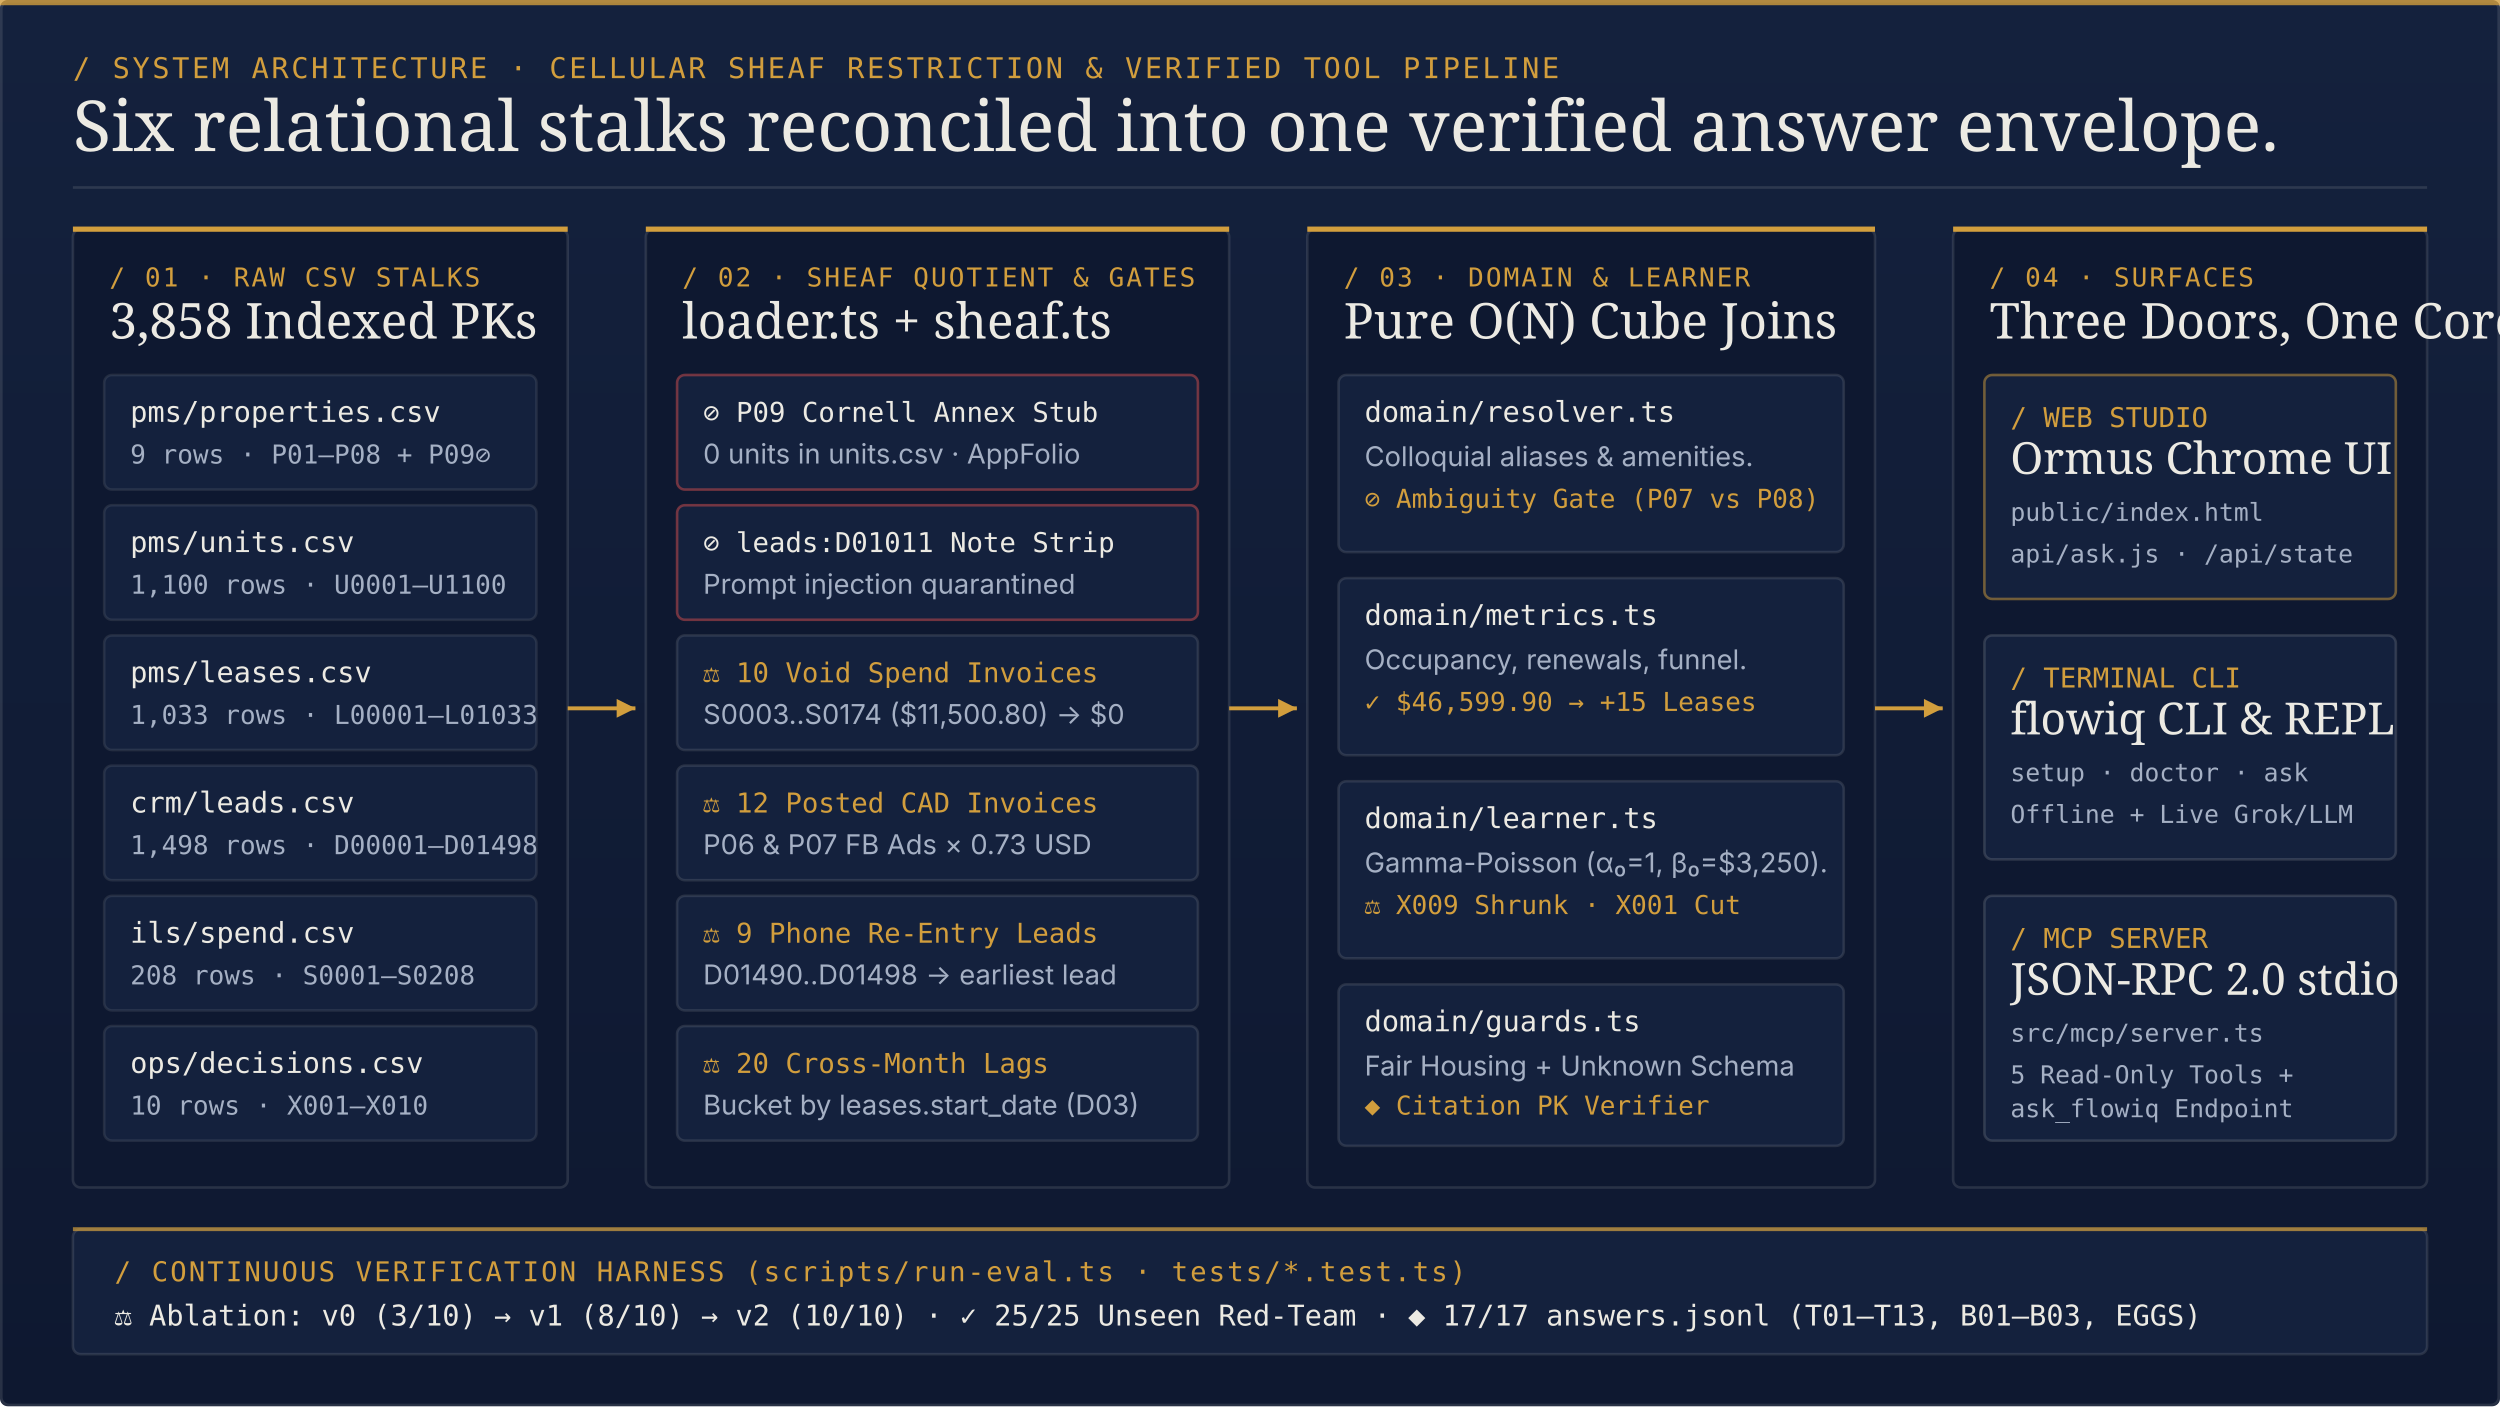
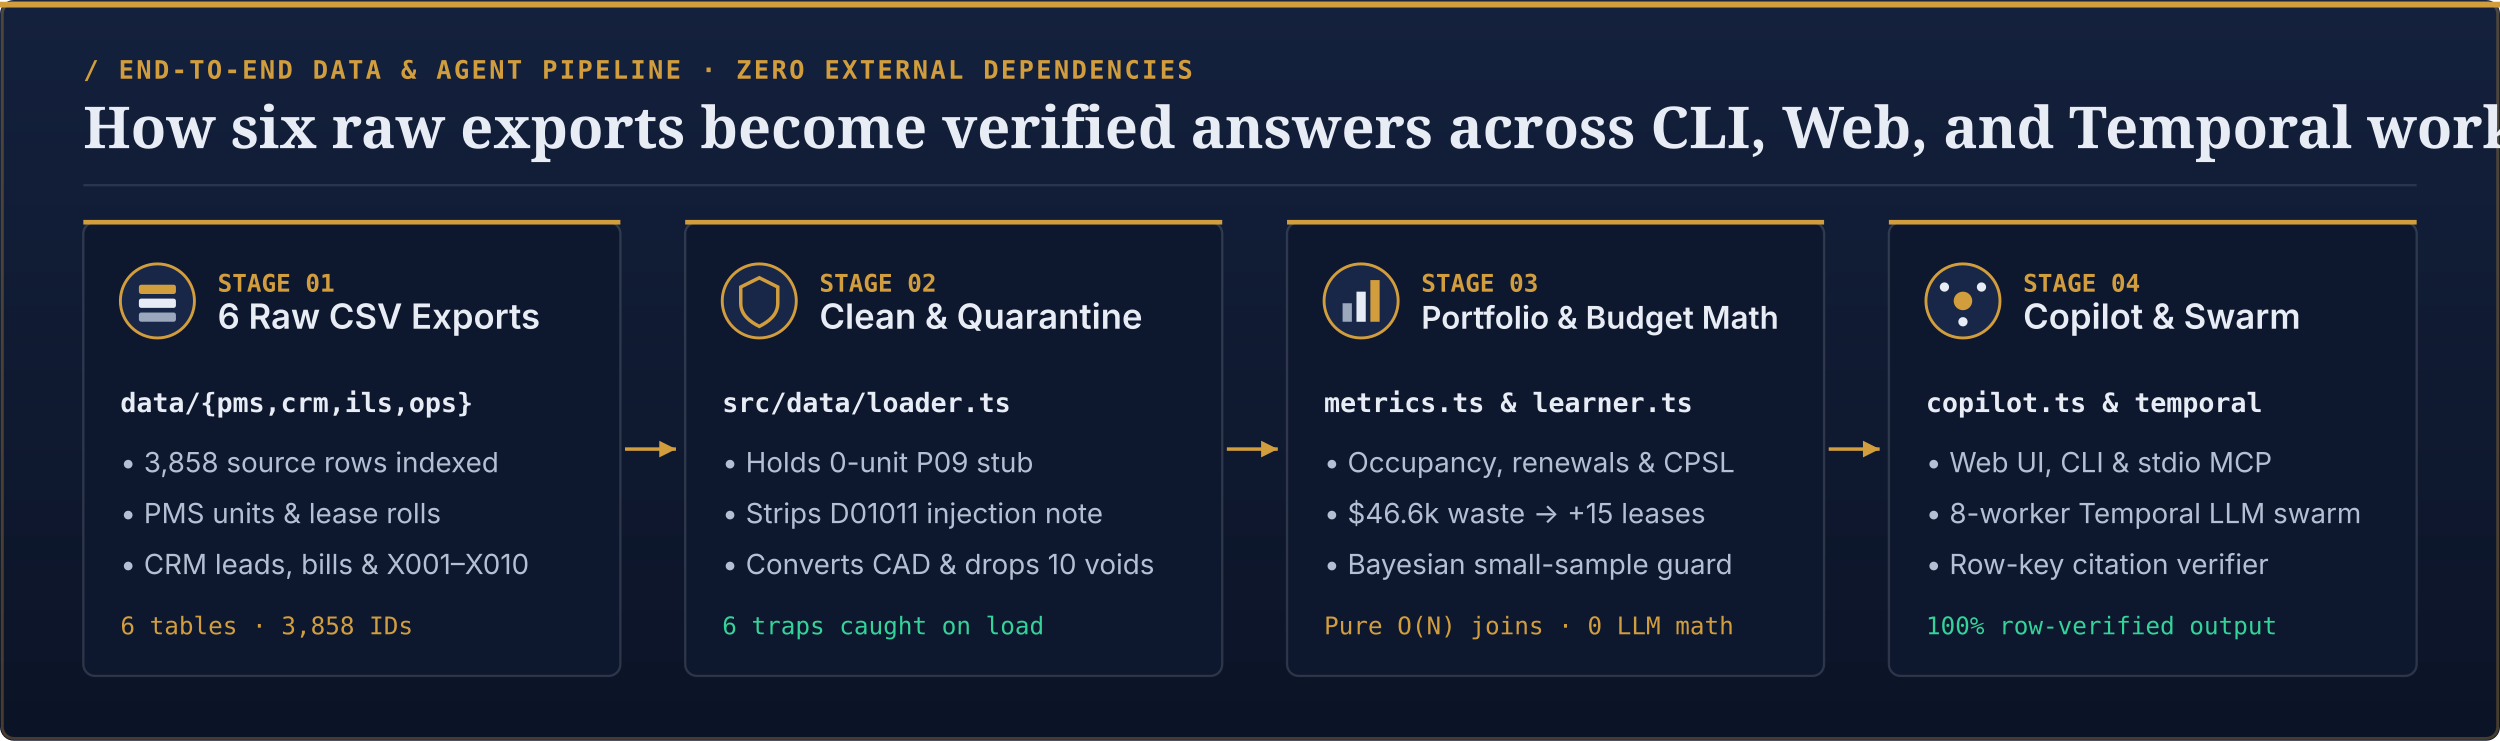
- <svg xmlns="http://www.w3.org/2000/svg" viewBox="0 0 960 540" width="960" height="540" role="img" aria-label="FlowIQ End-to-End Cellular Sheaf and Agent Architecture">
+ <svg xmlns="http://www.w3.org/2000/svg" viewBox="0 0 1080 320" width="1080" height="320" role="img" aria-label="FlowIQ 4-Stage Visual Pipeline">
  <defs>
    <linearGradient id="arch-bg" x1="0" y1="0" x2="0" y2="1">
      <stop offset="0%" stop-color="#14213d" />
-       <stop offset="100%" stop-color="#0e1830" />
+       <stop offset="100%" stop-color="#0b1326" />
    </linearGradient>
-     <marker id="arrow-gold" viewBox="0 0 10 10" refX="8" refY="5" markerWidth="6" markerHeight="6" orient="auto-start-reverse">
+     <marker id="pipe-arrow" viewBox="0 0 10 10" refX="8" refY="5" markerWidth="6" markerHeight="6" orient="auto">
      <path d="M 0 1 L 8 5 L 0 9 z" fill="#d29e3d" />
    </marker>
-     <marker id="arrow-muted" viewBox="0 0 10 10" refX="8" refY="5" markerWidth="6" markerHeight="6" orient="auto-start-reverse">
-       <path d="M 0 1 L 8 5 L 0 9 z" fill="#a5b0c4" />
-     </marker>
  </defs>
-   <rect width="960" height="540" rx="3" fill="url(#arch-bg)" />
-   <rect x="0.5" y="0.5" width="959" height="539" rx="3" fill="none" stroke="#eceae3" stroke-opacity="0.12" />
-   <line x1="0" y1="1" x2="960" y2="1" stroke="#d29e3d" stroke-opacity="0.8" stroke-width="2" />
-   <text x="28" y="30" fill="#d29e3d" font-family="'JetBrains Mono', Consolas, monospace" font-size="11" letter-spacing="1.0">/ SYSTEM ARCHITECTURE · CELLULAR SHEAF RESTRICTION &amp; VERIFIED TOOL PIPELINE</text>
-   <text x="28" y="58" fill="#eceae3" font-family="'Cormorant Garamond', Georgia, serif" font-weight="300" font-size="27">Six relational stalks reconciled into one verified answer envelope.</text>
-   <line x1="28" y1="72" x2="932" y2="72" stroke="#eceae3" stroke-opacity="0.12" />
-   <g transform="translate(28, 88)">
-     <rect width="190" height="368" rx="3" fill="#0e1830" stroke="#eceae3" stroke-opacity="0.12" />
-     <line x1="0" y1="0" x2="190" y2="0" stroke="#d29e3d" stroke-width="2" />
-     <text x="14" y="22" fill="#d29e3d" font-family="'JetBrains Mono', Consolas, monospace" font-size="10" letter-spacing="0.8">/ 01 · RAW CSV STALKS</text>
-     <text x="14" y="42" fill="#eceae3" font-family="'Cormorant Garamond', Georgia, serif" font-size="19">3,858 Indexed PKs</text>
-     <g transform="translate(12, 56)">
-       <rect width="166" height="44" rx="3" fill="#14213d" stroke="#eceae3" stroke-opacity="0.1" />
-       <text x="10" y="18" fill="#eceae3" font-family="'JetBrains Mono', monospace" font-size="11" font-weight="500">pms/properties.csv</text>
-       <text x="10" y="34" fill="#a5b0c4" font-family="'JetBrains Mono', monospace" font-size="10">9 rows · P01–P08 + P09⊘</text>
-     </g>
-     <g transform="translate(12, 106)">
-       <rect width="166" height="44" rx="3" fill="#14213d" stroke="#eceae3" stroke-opacity="0.1" />
-       <text x="10" y="18" fill="#eceae3" font-family="'JetBrains Mono', monospace" font-size="11" font-weight="500">pms/units.csv</text>
-       <text x="10" y="34" fill="#a5b0c4" font-family="'JetBrains Mono', monospace" font-size="10">1,100 rows · U0001–U1100</text>
-     </g>
-     <g transform="translate(12, 156)">
-       <rect width="166" height="44" rx="3" fill="#14213d" stroke="#eceae3" stroke-opacity="0.1" />
-       <text x="10" y="18" fill="#eceae3" font-family="'JetBrains Mono', monospace" font-size="11" font-weight="500">pms/leases.csv</text>
-       <text x="10" y="34" fill="#a5b0c4" font-family="'JetBrains Mono', monospace" font-size="10">1,033 rows · L00001–L01033</text>
-     </g>
-     <g transform="translate(12, 206)">
-       <rect width="166" height="44" rx="3" fill="#14213d" stroke="#eceae3" stroke-opacity="0.1" />
-       <text x="10" y="18" fill="#eceae3" font-family="'JetBrains Mono', monospace" font-size="11" font-weight="500">crm/leads.csv</text>
-       <text x="10" y="34" fill="#a5b0c4" font-family="'JetBrains Mono', monospace" font-size="10">1,498 rows · D00001–D01498</text>
-     </g>
-     <g transform="translate(12, 256)">
-       <rect width="166" height="44" rx="3" fill="#14213d" stroke="#eceae3" stroke-opacity="0.1" />
-       <text x="10" y="18" fill="#eceae3" font-family="'JetBrains Mono', monospace" font-size="11" font-weight="500">ils/spend.csv</text>
-       <text x="10" y="34" fill="#a5b0c4" font-family="'JetBrains Mono', monospace" font-size="10">208 rows · S0001–S0208</text>
-     </g>
-     <g transform="translate(12, 306)">
-       <rect width="166" height="44" rx="3" fill="#14213d" stroke="#eceae3" stroke-opacity="0.1" />
-       <text x="10" y="18" fill="#eceae3" font-family="'JetBrains Mono', monospace" font-size="11" font-weight="500">ops/decisions.csv</text>
-       <text x="10" y="34" fill="#a5b0c4" font-family="'JetBrains Mono', monospace" font-size="10">10 rows · X001–X010</text>
-     </g>
+   <rect width="1080" height="320" rx="6" fill="url(#arch-bg)" />
+   <rect x="1" y="1" width="1078" height="318" rx="5" fill="none" stroke="#d29e3d" stroke-opacity="0.3" stroke-width="1.25" />
+   <line x1="0" y1="2" x2="1080" y2="2" stroke="#d29e3d" stroke-width="2.5" />
+   <text x="36" y="34" fill="#d29e3d" font-family="ui-monospace, SFMono-Regular, Menlo, Consolas, monospace" font-size="11" font-weight="600" letter-spacing="1.0">/ END-TO-END DATA &amp; AGENT PIPELINE · ZERO EXTERNAL DEPENDENCIES</text>
+   <text x="36" y="64" fill="#e8ecf4" font-family="Georgia, serif" font-size="25" font-weight="600">How six raw exports become verified answers across CLI, Web, and Temporal workers.</text>
+   <line x1="36" y1="80" x2="1044" y2="80" stroke="#e8ecf4" stroke-opacity="0.12" />
+   <g transform="translate(36, 96)">
+     <rect width="232" height="196" rx="5" fill="#0d172e" stroke="#e8ecf4" stroke-opacity="0.15" />
+     <line x1="0" y1="0" x2="232" y2="0" stroke="#d29e3d" stroke-width="2" />
+     <circle cx="32" cy="34" r="16" fill="#182747" stroke="#d29e3d" stroke-width="1.25" />
+     <rect x="24" y="27" width="16" height="4" rx="1" fill="#d29e3d" />
+     <rect x="24" y="33" width="16" height="4" rx="1" fill="#e8ecf4" />
+     <rect x="24" y="39" width="16" height="4" rx="1" fill="#9aa7bd" />
+     <text x="58" y="30" fill="#d29e3d" font-family="ui-monospace, SFMono-Regular, Menlo, Consolas, monospace" font-size="10.5" font-weight="600">STAGE 01</text>
+     <text x="58" y="46" fill="#e8ecf4" font-family="-apple-system, BlinkMacSystemFont, Segoe UI, Inter, sans-serif" font-size="15" font-weight="600">6 Raw CSV Exports</text>
+     <text x="16" y="82" fill="#e8ecf4" font-family="ui-monospace, SFMono-Regular, Menlo, Consolas, monospace" font-size="11.5" font-weight="600">data/{pms,crm,ils,ops}</text>
+     <text x="16" y="108" fill="#b4bfd3" font-family="-apple-system, BlinkMacSystemFont, Segoe UI, Inter, sans-serif" font-size="12">• 3,858 source rows indexed</text>
+     <text x="16" y="130" fill="#b4bfd3" font-family="-apple-system, BlinkMacSystemFont, Segoe UI, Inter, sans-serif" font-size="12">• PMS units &amp; lease rolls</text>
+     <text x="16" y="152" fill="#b4bfd3" font-family="-apple-system, BlinkMacSystemFont, Segoe UI, Inter, sans-serif" font-size="12">• CRM leads, bills &amp; X001–X010</text>
+     <text x="16" y="178" fill="#d29e3d" font-family="ui-monospace, SFMono-Regular, Menlo, Consolas, monospace" font-size="10.5">6 tables · 3,858 IDs</text>
  </g>
-   <line x1="218" y1="272" x2="244" y2="272" stroke="#d29e3d" stroke-width="1.5" marker-end="url(#arrow-gold)" />
-   <g transform="translate(248, 88)">
-     <rect width="224" height="368" rx="3" fill="#0e1830" stroke="#eceae3" stroke-opacity="0.12" />
-     <line x1="0" y1="0" x2="224" y2="0" stroke="#d29e3d" stroke-width="2" />
-     <text x="14" y="22" fill="#d29e3d" font-family="'JetBrains Mono', Consolas, monospace" font-size="10" letter-spacing="0.8">/ 02 · SHEAF QUOTIENT &amp; GATES</text>
-     <text x="14" y="42" fill="#eceae3" font-family="'Cormorant Garamond', Georgia, serif" font-size="19">loader.ts + sheaf.ts</text>
-     <g transform="translate(12, 56)">
-       <rect width="200" height="44" rx="3" fill="#14213d" stroke="#d44f4f" stroke-opacity="0.5" />
-       <text x="10" y="18" fill="#eceae3" font-family="'JetBrains Mono', monospace" font-size="10.5">⊘ P09 Cornell Annex Stub</text>
-       <text x="10" y="34" fill="#a5b0c4" font-family="'Inter', sans-serif" font-size="10.5">0 units in units.csv · AppFolio</text>
-     </g>
-     <g transform="translate(12, 106)">
-       <rect width="200" height="44" rx="3" fill="#14213d" stroke="#d44f4f" stroke-opacity="0.5" />
-       <text x="10" y="18" fill="#eceae3" font-family="'JetBrains Mono', monospace" font-size="10.5">⊘ leads:D01011 Note Strip</text>
-       <text x="10" y="34" fill="#a5b0c4" font-family="'Inter', sans-serif" font-size="10.5">Prompt injection quarantined</text>
-     </g>
-     <g transform="translate(12, 156)">
-       <rect width="200" height="44" rx="3" fill="#14213d" stroke="#eceae3" stroke-opacity="0.12" />
-       <text x="10" y="18" fill="#d29e3d" font-family="'JetBrains Mono', monospace" font-size="10.5">⚖︎ 10 Void Spend Invoices</text>
-       <text x="10" y="34" fill="#a5b0c4" font-family="'Inter', sans-serif" font-size="10.5">S0003..S0174 ($11,500.80) → $0</text>
-     </g>
-     <g transform="translate(12, 206)">
-       <rect width="200" height="44" rx="3" fill="#14213d" stroke="#eceae3" stroke-opacity="0.12" />
-       <text x="10" y="18" fill="#d29e3d" font-family="'JetBrains Mono', monospace" font-size="10.5">⚖︎ 12 Posted CAD Invoices</text>
-       <text x="10" y="34" fill="#a5b0c4" font-family="'Inter', sans-serif" font-size="10.5">P06 &amp; P07 FB Ads × 0.73 USD</text>
-     </g>
-     <g transform="translate(12, 256)">
-       <rect width="200" height="44" rx="3" fill="#14213d" stroke="#eceae3" stroke-opacity="0.12" />
-       <text x="10" y="18" fill="#d29e3d" font-family="'JetBrains Mono', monospace" font-size="10.5">⚖︎ 9 Phone Re-Entry Leads</text>
-       <text x="10" y="34" fill="#a5b0c4" font-family="'Inter', sans-serif" font-size="10.5">D01490..D01498 → earliest lead</text>
-     </g>
-     <g transform="translate(12, 306)">
-       <rect width="200" height="44" rx="3" fill="#14213d" stroke="#eceae3" stroke-opacity="0.12" />
-       <text x="10" y="18" fill="#d29e3d" font-family="'JetBrains Mono', monospace" font-size="10.5">⚖︎ 20 Cross-Month Lags</text>
-       <text x="10" y="34" fill="#a5b0c4" font-family="'Inter', sans-serif" font-size="10.5">Bucket by leases.start_date (D03)</text>
-     </g>
+   <line x1="270" y1="194" x2="292" y2="194" stroke="#d29e3d" stroke-width="1.5" marker-end="url(#pipe-arrow)" />
+   <g transform="translate(296, 96)">
+     <rect width="232" height="196" rx="5" fill="#0d172e" stroke="#e8ecf4" stroke-opacity="0.15" />
+     <line x1="0" y1="0" x2="232" y2="0" stroke="#d29e3d" stroke-width="2" />
+     <circle cx="32" cy="34" r="16" fill="#182747" stroke="#d29e3d" stroke-width="1.25" />
+     <path d="M 32 24 L 40 28 L 40 35 C 40 40 36 43 32 45 C 28 43 24 40 24 35 L 24 28 Z" fill="none" stroke="#d29e3d" stroke-width="1.5" />
+     <text x="58" y="30" fill="#d29e3d" font-family="ui-monospace, SFMono-Regular, Menlo, Consolas, monospace" font-size="10.5" font-weight="600">STAGE 02</text>
+     <text x="58" y="46" fill="#e8ecf4" font-family="-apple-system, BlinkMacSystemFont, Segoe UI, Inter, sans-serif" font-size="15" font-weight="600">Clean &amp; Quarantine</text>
+     <text x="16" y="82" fill="#e8ecf4" font-family="ui-monospace, SFMono-Regular, Menlo, Consolas, monospace" font-size="11.5" font-weight="600">src/data/loader.ts</text>
+     <text x="16" y="108" fill="#b4bfd3" font-family="-apple-system, BlinkMacSystemFont, Segoe UI, Inter, sans-serif" font-size="12">• Holds 0-unit P09 stub</text>
+     <text x="16" y="130" fill="#b4bfd3" font-family="-apple-system, BlinkMacSystemFont, Segoe UI, Inter, sans-serif" font-size="12">• Strips D01011 injection note</text>
+     <text x="16" y="152" fill="#b4bfd3" font-family="-apple-system, BlinkMacSystemFont, Segoe UI, Inter, sans-serif" font-size="12">• Converts CAD &amp; drops 10 voids</text>
+     <text x="16" y="178" fill="#34d399" font-family="ui-monospace, SFMono-Regular, Menlo, Consolas, monospace" font-size="10.5">6 traps caught on load</text>
  </g>
-   <line x1="472" y1="272" x2="498" y2="272" stroke="#d29e3d" stroke-width="1.5" marker-end="url(#arrow-gold)" />
-   <g transform="translate(502, 88)">
-     <rect width="218" height="368" rx="3" fill="#0e1830" stroke="#eceae3" stroke-opacity="0.12" />
-     <line x1="0" y1="0" x2="218" y2="0" stroke="#d29e3d" stroke-width="2" />
-     <text x="14" y="22" fill="#d29e3d" font-family="'JetBrains Mono', Consolas, monospace" font-size="10" letter-spacing="0.8">/ 03 · DOMAIN &amp; LEARNER</text>
-     <text x="14" y="42" fill="#eceae3" font-family="'Cormorant Garamond', Georgia, serif" font-size="19">Pure O(N) Cube Joins</text>
-     <g transform="translate(12, 56)">
-       <rect width="194" height="68" rx="3" fill="#14213d" stroke="#eceae3" stroke-opacity="0.12" />
-       <text x="10" y="18" fill="#eceae3" font-family="'JetBrains Mono', monospace" font-size="11" font-weight="500">domain/resolver.ts</text>
-       <text x="10" y="35" fill="#a5b0c4" font-family="'Inter', sans-serif" font-size="10.5">Colloquial aliases &amp; amenities.</text>
-       <text x="10" y="51" fill="#d29e3d" font-family="'JetBrains Mono', monospace" font-size="10">⊘ Ambiguity Gate (P07 vs P08)</text>
-     </g>
-     <g transform="translate(12, 134)">
-       <rect width="194" height="68" rx="3" fill="#14213d" stroke="#eceae3" stroke-opacity="0.12" />
-       <text x="10" y="18" fill="#eceae3" font-family="'JetBrains Mono', monospace" font-size="11" font-weight="500">domain/metrics.ts</text>
-       <text x="10" y="35" fill="#a5b0c4" font-family="'Inter', sans-serif" font-size="10.5">Occupancy, renewals, funnel.</text>
-       <text x="10" y="51" fill="#d29e3d" font-family="'JetBrains Mono', monospace" font-size="10">✓︎ $46,599.90 → +15 Leases</text>
-     </g>
-     <g transform="translate(12, 212)">
-       <rect width="194" height="68" rx="3" fill="#14213d" stroke="#eceae3" stroke-opacity="0.12" />
-       <text x="10" y="18" fill="#eceae3" font-family="'JetBrains Mono', monospace" font-size="11" font-weight="500">domain/learner.ts</text>
-       <text x="10" y="35" fill="#a5b0c4" font-family="'Inter', sans-serif" font-size="10.5">Gamma-Poisson (α₀=1, β₀=$3,250).</text>
-       <text x="10" y="51" fill="#d29e3d" font-family="'JetBrains Mono', monospace" font-size="10">⚖︎ X009 Shrunk · X001 Cut</text>
-     </g>
-     <g transform="translate(12, 290)">
-       <rect width="194" height="62" rx="3" fill="#14213d" stroke="#eceae3" stroke-opacity="0.12" />
-       <text x="10" y="18" fill="#eceae3" font-family="'JetBrains Mono', monospace" font-size="11" font-weight="500">domain/guards.ts</text>
-       <text x="10" y="35" fill="#a5b0c4" font-family="'Inter', sans-serif" font-size="10.5">Fair Housing + Unknown Schema</text>
-       <text x="10" y="50" fill="#d29e3d" font-family="'JetBrains Mono', monospace" font-size="10">◆ Citation PK Verifier</text>
-     </g>
+   <line x1="530" y1="194" x2="552" y2="194" stroke="#d29e3d" stroke-width="1.5" marker-end="url(#pipe-arrow)" />
+   <g transform="translate(556, 96)">
+     <rect width="232" height="196" rx="5" fill="#0d172e" stroke="#e8ecf4" stroke-opacity="0.15" />
+     <line x1="0" y1="0" x2="232" y2="0" stroke="#d29e3d" stroke-width="2" />
+     <circle cx="32" cy="34" r="16" fill="#182747" stroke="#d29e3d" stroke-width="1.25" />
+     <rect x="24" y="35" width="4" height="8" fill="#9aa7bd" />
+     <rect x="30" y="30" width="4" height="13" fill="#e8ecf4" />
+     <rect x="36" y="25" width="4" height="18" fill="#d29e3d" />
+     <text x="58" y="30" fill="#d29e3d" font-family="ui-monospace, SFMono-Regular, Menlo, Consolas, monospace" font-size="10.5" font-weight="600">STAGE 03</text>
+     <text x="58" y="46" fill="#e8ecf4" font-family="-apple-system, BlinkMacSystemFont, Segoe UI, Inter, sans-serif" font-size="13.5" font-weight="600">Portfolio &amp; Budget Math</text>
+     <text x="16" y="82" fill="#e8ecf4" font-family="ui-monospace, SFMono-Regular, Menlo, Consolas, monospace" font-size="11.5" font-weight="600">metrics.ts &amp; learner.ts</text>
+     <text x="16" y="108" fill="#b4bfd3" font-family="-apple-system, BlinkMacSystemFont, Segoe UI, Inter, sans-serif" font-size="12">• Occupancy, renewals &amp; CPSL</text>
+     <text x="16" y="130" fill="#b4bfd3" font-family="-apple-system, BlinkMacSystemFont, Segoe UI, Inter, sans-serif" font-size="12">• $46.6k waste -&gt; +15 leases</text>
+     <text x="16" y="152" fill="#b4bfd3" font-family="-apple-system, BlinkMacSystemFont, Segoe UI, Inter, sans-serif" font-size="12">• Bayesian small-sample guard</text>
+     <text x="16" y="178" fill="#d29e3d" font-family="ui-monospace, SFMono-Regular, Menlo, Consolas, monospace" font-size="10.5">Pure O(N) joins · 0 LLM math</text>
  </g>
-   <line x1="720" y1="272" x2="746" y2="272" stroke="#d29e3d" stroke-width="1.5" marker-end="url(#arrow-gold)" />
-   <g transform="translate(750, 88)">
-     <rect width="182" height="368" rx="3" fill="#0e1830" stroke="#eceae3" stroke-opacity="0.12" />
-     <line x1="0" y1="0" x2="182" y2="0" stroke="#d29e3d" stroke-width="2" />
-     <text x="14" y="22" fill="#d29e3d" font-family="'JetBrains Mono', Consolas, monospace" font-size="10" letter-spacing="0.8">/ 04 · SURFACES</text>
-     <text x="14" y="42" fill="#eceae3" font-family="'Cormorant Garamond', Georgia, serif" font-size="19">Three Doors, One Core</text>
-     <g transform="translate(12, 56)">
-       <rect width="158" height="86" rx="3" fill="#14213d" stroke="#d29e3d" stroke-opacity="0.5" />
-       <text x="10" y="20" fill="#d29e3d" font-family="'JetBrains Mono', monospace" font-size="10.5">/ WEB STUDIO</text>
-       <text x="10" y="38" fill="#eceae3" font-family="'Cormorant Garamond', serif" font-size="17">Ormus Chrome UI</text>
-       <text x="10" y="56" fill="#a5b0c4" font-family="'JetBrains Mono', monospace" font-size="9.5">public/index.html</text>
-       <text x="10" y="72" fill="#a5b0c4" font-family="'JetBrains Mono', monospace" font-size="9.5">api/ask.js · /api/state</text>
-     </g>
-     <g transform="translate(12, 156)">
-       <rect width="158" height="86" rx="3" fill="#14213d" stroke="#eceae3" stroke-opacity="0.15" />
-       <text x="10" y="20" fill="#d29e3d" font-family="'JetBrains Mono', monospace" font-size="10.5">/ TERMINAL CLI</text>
-       <text x="10" y="38" fill="#eceae3" font-family="'Cormorant Garamond', serif" font-size="17">flowiq CLI &amp; REPL</text>
-       <text x="10" y="56" fill="#a5b0c4" font-family="'JetBrains Mono', monospace" font-size="9.5">setup · doctor · ask</text>
-       <text x="10" y="72" fill="#a5b0c4" font-family="'JetBrains Mono', monospace" font-size="9.5">Offline + Live Grok/LLM</text>
-     </g>
-     <g transform="translate(12, 256)">
-       <rect width="158" height="94" rx="3" fill="#14213d" stroke="#eceae3" stroke-opacity="0.15" />
-       <text x="10" y="20" fill="#d29e3d" font-family="'JetBrains Mono', monospace" font-size="10.5">/ MCP SERVER</text>
-       <text x="10" y="38" fill="#eceae3" font-family="'Cormorant Garamond', serif" font-size="17">JSON-RPC 2.0 stdio</text>
-       <text x="10" y="56" fill="#a5b0c4" font-family="'JetBrains Mono', monospace" font-size="9.5">src/mcp/server.ts</text>
-       <text x="10" y="72" fill="#a5b0c4" font-family="'JetBrains Mono', monospace" font-size="9.5">5 Read-Only Tools +</text>
-       <text x="10" y="85" fill="#a5b0c4" font-family="'JetBrains Mono', monospace" font-size="9.5">ask_flowiq Endpoint</text>
-     </g>
-   </g>
-   <g transform="translate(28, 472)">
-     <rect width="904" height="48" rx="3" fill="#14213d" stroke="#eceae3" stroke-opacity="0.12" />
-     <line x1="0" y1="0" x2="904" y2="0" stroke="#d29e3d" stroke-opacity="0.7" stroke-width="1.5" />
-     <text x="16" y="20" fill="#d29e3d" font-family="'JetBrains Mono', Consolas, monospace" font-size="10.5" letter-spacing="0.8">/ CONTINUOUS VERIFICATION HARNESS (scripts/run-eval.ts · tests/*.test.ts)</text>
-     <text x="16" y="37" fill="#eceae3" font-family="'JetBrains Mono', Consolas, monospace" font-size="11">⚖︎ Ablation: v0 (3/10) → v1 (8/10) → v2 (10/10)   ·   ✓︎ 25/25 Unseen Red-Team   ·   ◆ 17/17 answers.jsonl (T01–T13, B01–B03, EGGS)</text>
+   <line x1="790" y1="194" x2="812" y2="194" stroke="#d29e3d" stroke-width="1.5" marker-end="url(#pipe-arrow)" />
+   <g transform="translate(816, 96)">
+     <rect width="228" height="196" rx="5" fill="#0d172e" stroke="#e8ecf4" stroke-opacity="0.15" />
+     <line x1="0" y1="0" x2="228" y2="0" stroke="#d29e3d" stroke-width="2" />
+     <circle cx="32" cy="34" r="16" fill="#182747" stroke="#d29e3d" stroke-width="1.25" />
+     <circle cx="32" cy="34" r="4" fill="#d29e3d" />
+     <circle cx="24" cy="28" r="2" fill="#e8ecf4" />
+     <circle cx="40" cy="28" r="2" fill="#e8ecf4" />
+     <circle cx="32" cy="43" r="2" fill="#e8ecf4" />
+     <text x="58" y="30" fill="#d29e3d" font-family="ui-monospace, SFMono-Regular, Menlo, Consolas, monospace" font-size="10.5" font-weight="600">STAGE 04</text>
+     <text x="58" y="46" fill="#e8ecf4" font-family="-apple-system, BlinkMacSystemFont, Segoe UI, Inter, sans-serif" font-size="15" font-weight="600">Copilot &amp; Swarm</text>
+     <text x="16" y="82" fill="#e8ecf4" font-family="ui-monospace, SFMono-Regular, Menlo, Consolas, monospace" font-size="11.5" font-weight="600">copilot.ts &amp; temporal</text>
+     <text x="16" y="108" fill="#b4bfd3" font-family="-apple-system, BlinkMacSystemFont, Segoe UI, Inter, sans-serif" font-size="12">• Web UI, CLI &amp; stdio MCP</text>
+     <text x="16" y="130" fill="#b4bfd3" font-family="-apple-system, BlinkMacSystemFont, Segoe UI, Inter, sans-serif" font-size="12">• 8-worker Temporal LLM swarm</text>
+     <text x="16" y="152" fill="#b4bfd3" font-family="-apple-system, BlinkMacSystemFont, Segoe UI, Inter, sans-serif" font-size="12">• Row-key citation verifier</text>
+     <text x="16" y="178" fill="#34d399" font-family="ui-monospace, SFMono-Regular, Menlo, Consolas, monospace" font-size="10.5">100% row-verified output</text>
  </g>
</svg>
